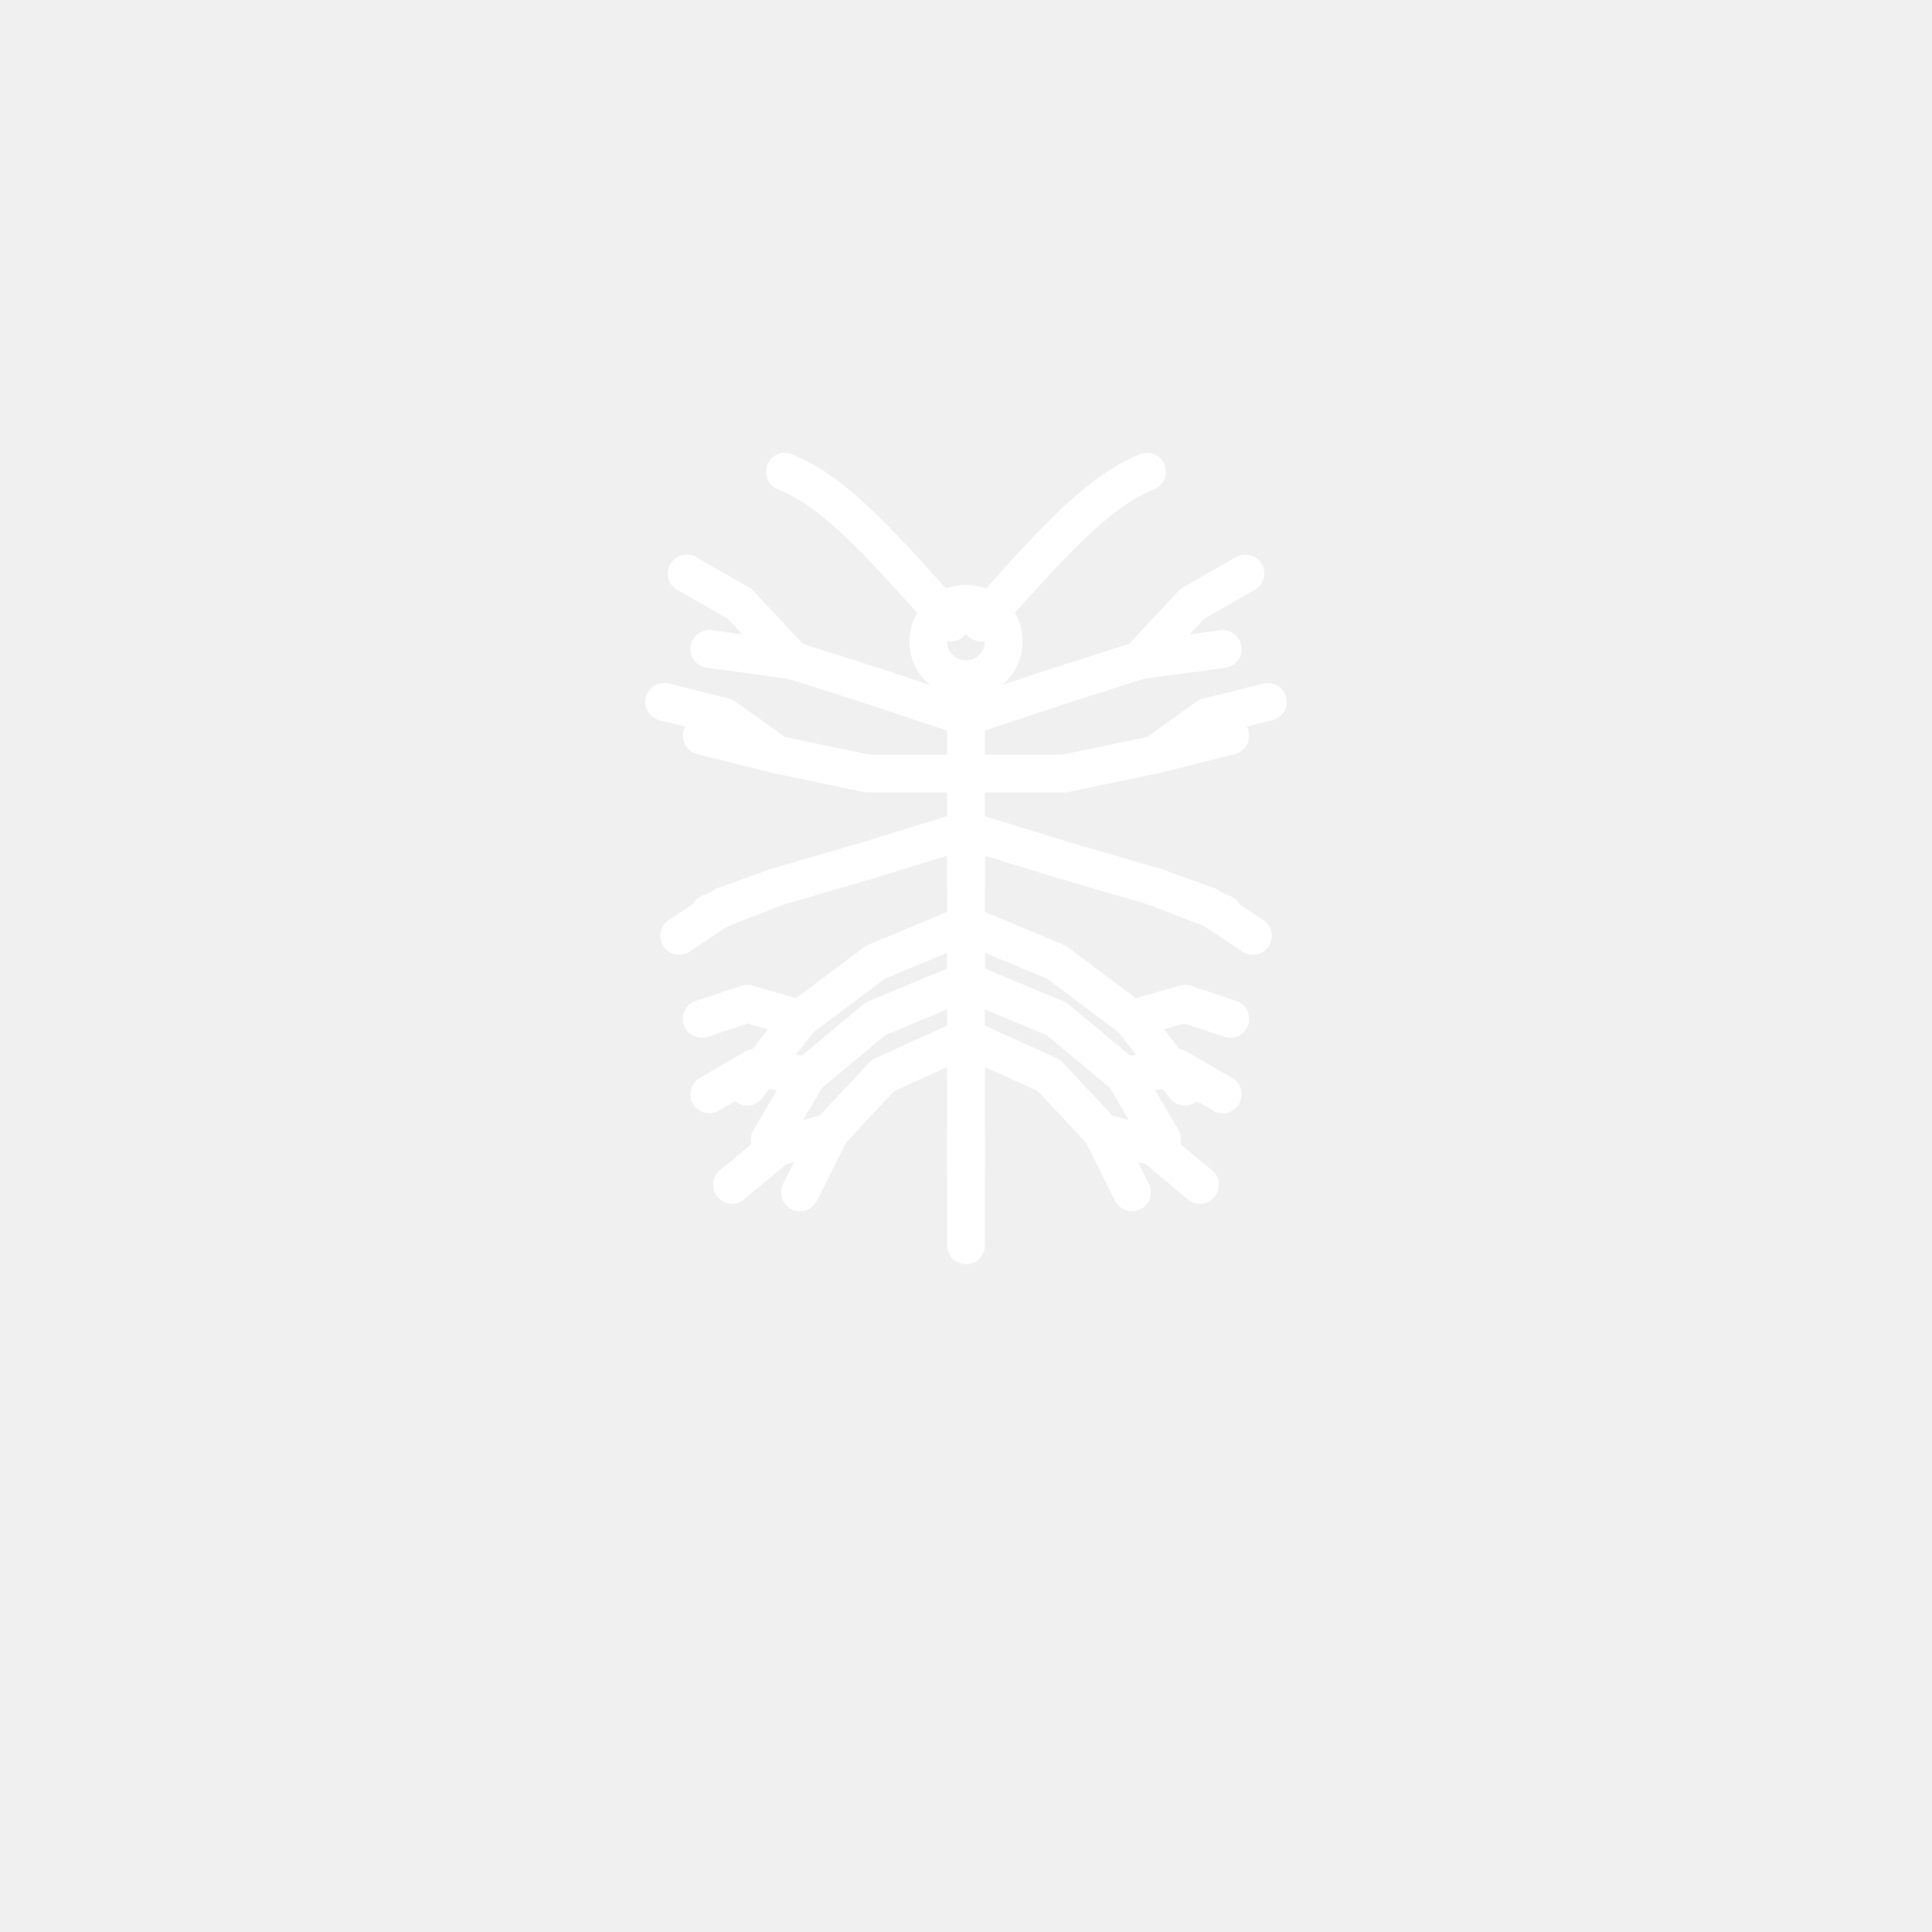
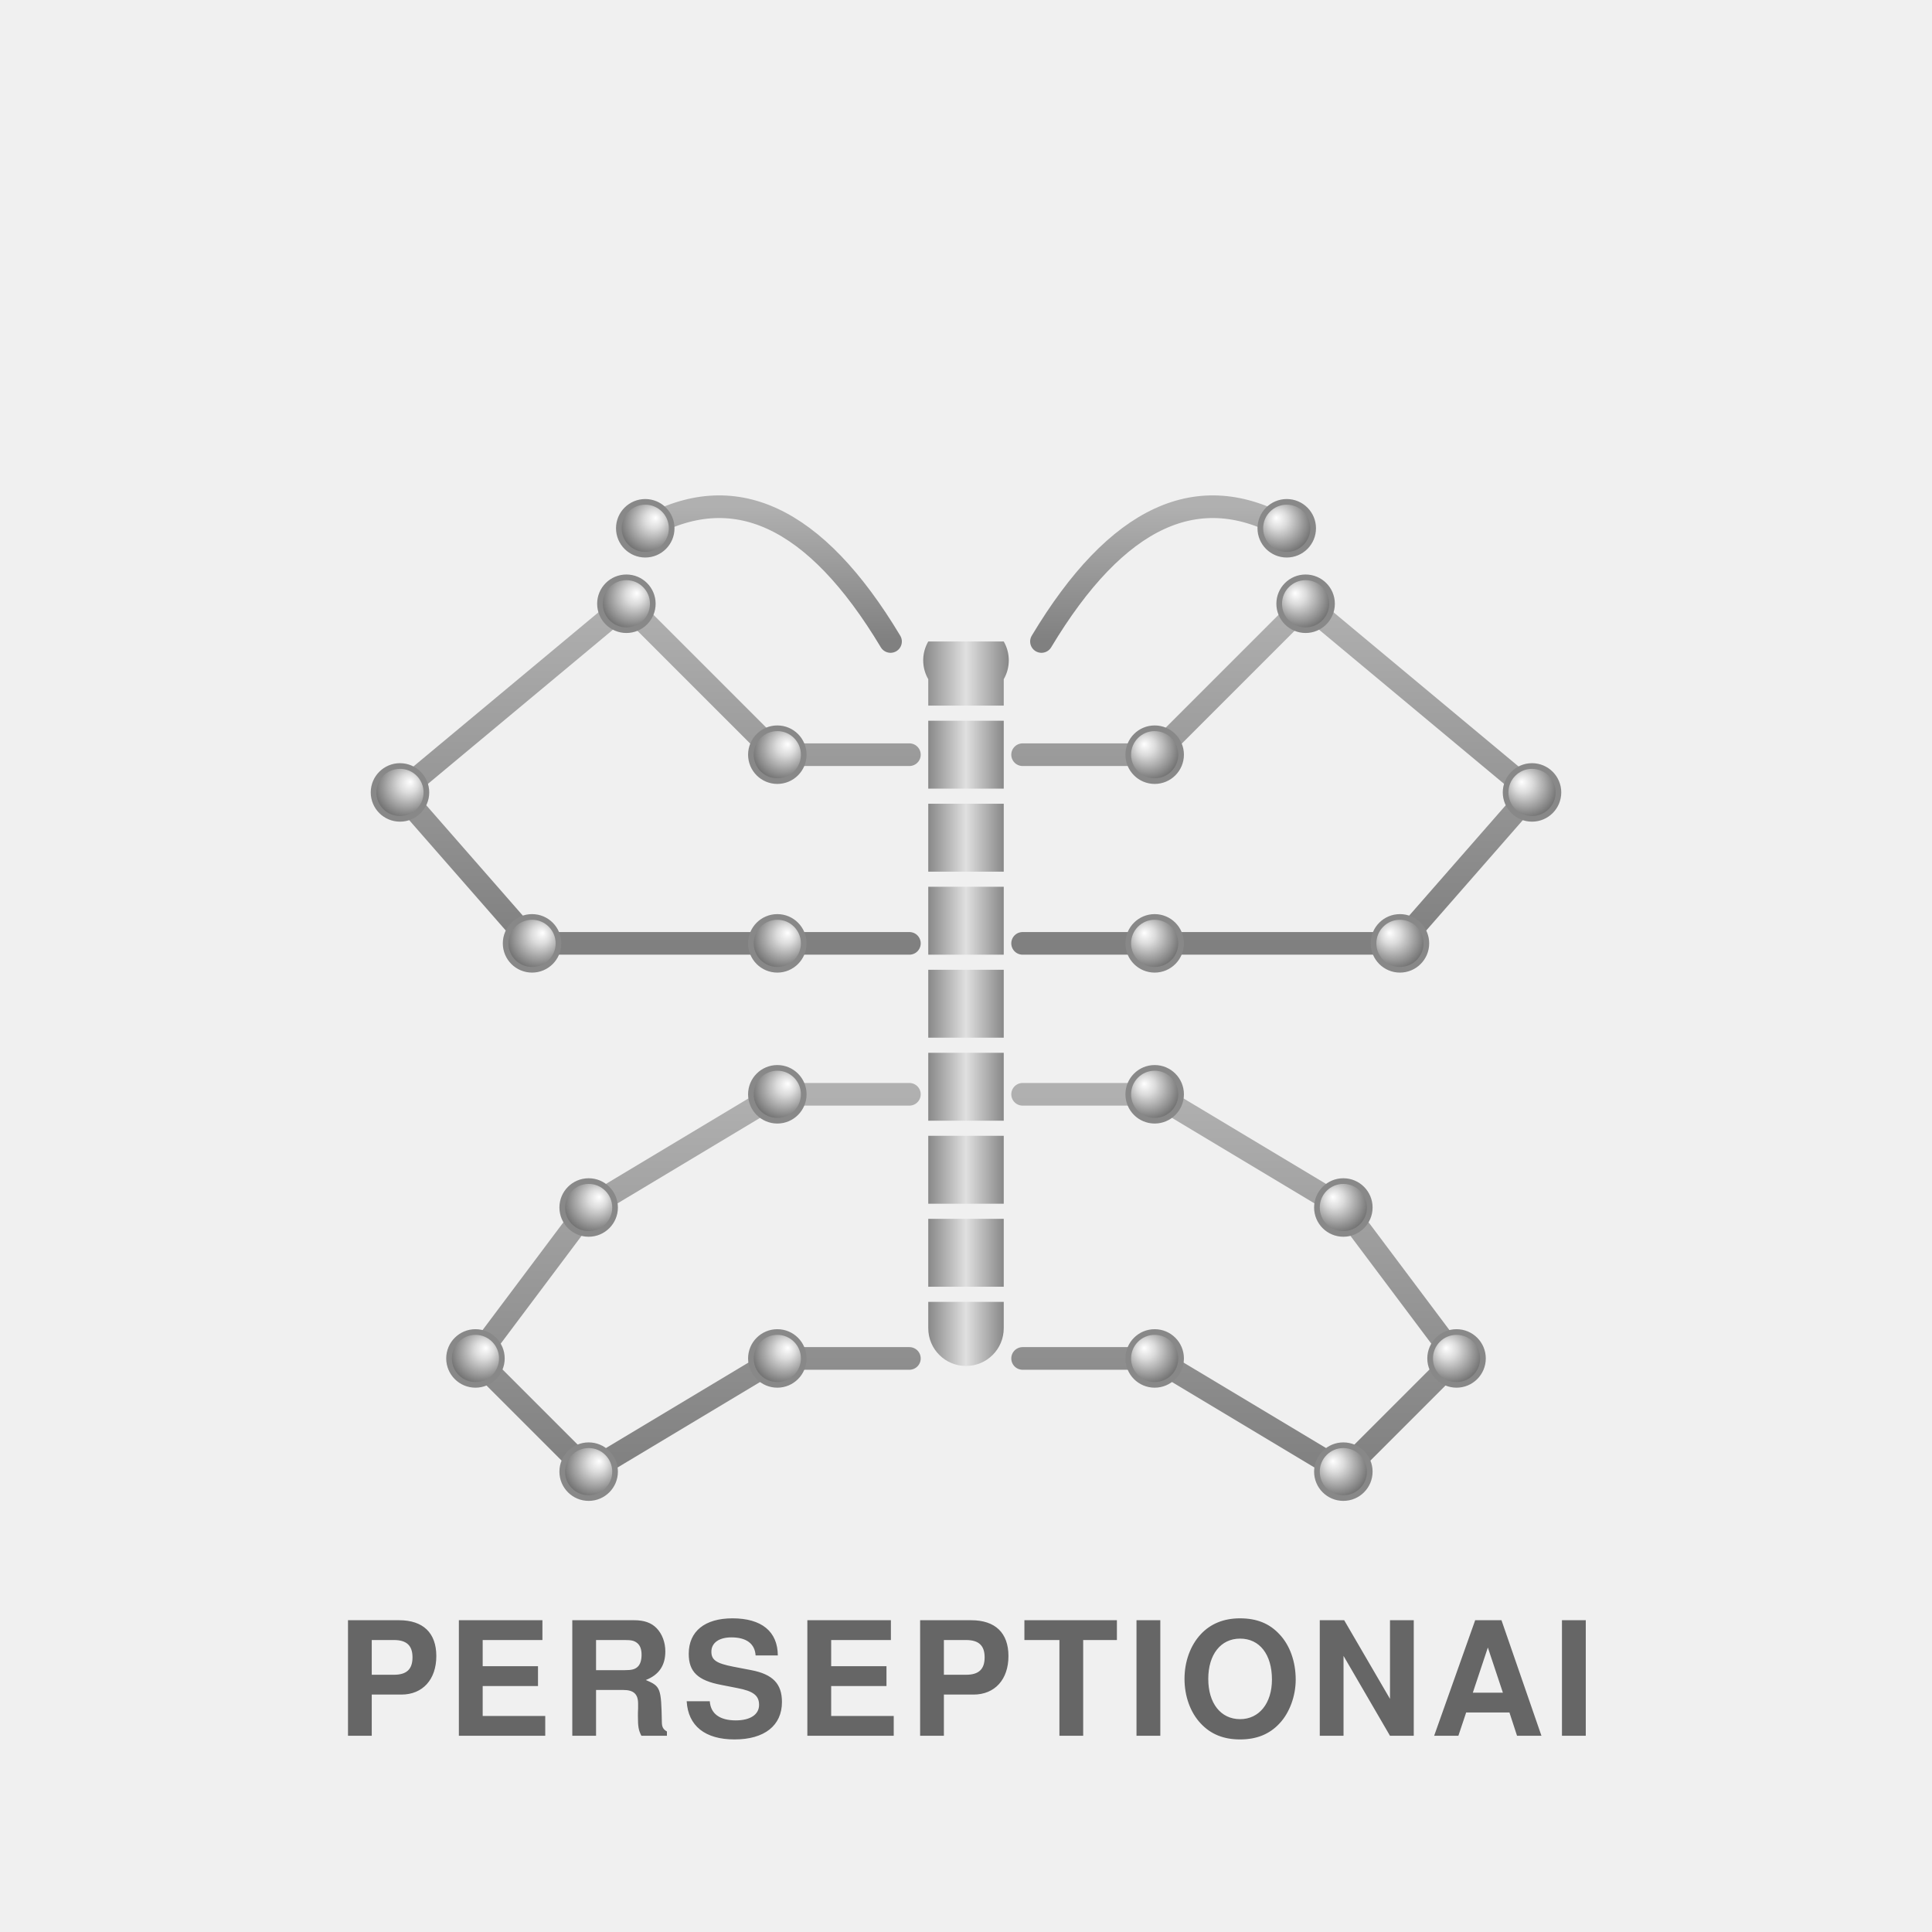
- <svg xmlns="http://www.w3.org/2000/svg" viewBox="0 0 512 512">
-   <g fill="none" stroke="#FFFFFF" stroke-width="10" stroke-linecap="round" stroke-linejoin="round">
-     <line x1="256" y1="180" x2="256" y2="330" />
-     <line x1="256" y1="200" x2="256" y2="210" />
-     <line x1="256" y1="225" x2="256" y2="235" />
-     <line x1="256" y1="250" x2="256" y2="260" />
-     <line x1="256" y1="275" x2="256" y2="285" />
-     <line x1="256" y1="300" x2="256" y2="310" />
-     <circle cx="256" cy="170" r="10" />
-     <path d="M252 165 C230 140, 220 130, 208 125" />
-     <path d="M260 165 C282 140, 292 130, 304 125" />
-     <polyline points="256,190 232,182 210,175 188,172" />
-     <polyline points="256,205 230,205 206,200 186,195" />
-     <polyline points="256,220 230,228 206,235 188,242" />
-     <polyline points="210,175 196,160 182,152" />
-     <polyline points="206,200 192,190 176,186" />
-     <polyline points="206,235 192,240 180,248" />
-     <polyline points="256,245 232,255 212,270 198,288" />
-     <polyline points="256,260 232,270 214,285 204,302" />
-     <polyline points="256,275 234,285 220,300 212,316" />
-     <polyline points="212,270 198,266 186,270" />
-     <polyline points="214,285 200,283 188,290" />
-     <polyline points="220,300 206,304 194,314" />
-     <polyline points="256,190 280,182 302,175 324,172" />
-     <polyline points="256,205 282,205 306,200 326,195" />
-     <polyline points="256,220 282,228 306,235 324,242" />
-     <polyline points="302,175 316,160 330,152" />
-     <polyline points="306,200 320,190 336,186" />
-     <polyline points="306,235 320,240 332,248" />
-     <polyline points="256,245 280,255 300,270 314,288" />
-     <polyline points="256,260 280,270 298,285 308,302" />
-     <polyline points="256,275 278,285 292,300 300,316" />
-     <polyline points="300,270 314,266 326,270" />
-     <polyline points="298,285 312,283 324,290" />
-     <polyline points="292,300 306,304 318,314" />
+ <svg xmlns="http://www.w3.org/2000/svg" viewBox="0 0 512 512" width="512" height="512">
+   <defs>
+     <linearGradient id="silverLinear" x1="0%" y1="0%" x2="100%" y2="0%">
+       <stop offset="0%" style="stop-color:#888888;stop-opacity:1" />
+       <stop offset="50%" style="stop-color:#e0e0e0;stop-opacity:1" />
+       <stop offset="100%" style="stop-color:#888888;stop-opacity:1" />
+     </linearGradient>
+     <linearGradient id="metalSheen" x1="0%" y1="0%" x2="0%" y2="100%">
+       <stop offset="0%" style="stop-color:#b0b0b0;stop-opacity:1" />
+       <stop offset="100%" style="stop-color:#808080;stop-opacity:1" />
+     </linearGradient>
+     <radialGradient id="silverRadial" cx="40%" cy="40%" r="60%" fx="30%" fy="30%">
+       <stop offset="0%" style="stop-color:#ffffff;stop-opacity:1" />
+       <stop offset="30%" style="stop-color:#dcdcdc;stop-opacity:1" />
+       <stop offset="100%" style="stop-color:#707070;stop-opacity:1" />
+     </radialGradient>
+     <circle id="node" r="7" fill="url(#silverRadial)" stroke="#888888" stroke-width="1.5" />
+   </defs>
+   <g transform="translate(256, 230)">
+     <style>
+       .circuit-line {
+         fill: none;
+         stroke: url(#metalSheen);
+         stroke-width: 6;
+         stroke-linecap: round;
+         stroke-linejoin: round;
+       }
+       .body-seg {
+         fill: url(#silverLinear);
+       }
+       .text-style {
+         font-family: 'Montserrat', 'Helvetica', 'Arial', sans-serif;
+         font-weight: bold;
+         fill: #666666;
+         font-size: 42px;
+         letter-spacing: 2px;
+         text-anchor: middle;
+       }
+     </style>
+     <g id="rightWing">
+       <path d="M 20,-60 Q 50,-110 85,-90" class="circuit-line" fill="none" />
+       <polyline points="15,-30 50,-30 90,-70 150,-20 115,20 50,20 15,20" class="circuit-line" />
+       <polyline points="15,60 50,60 100,90 130,130 100,160 50,130 15,130" class="circuit-line" />
+       <use href="#node" x="85" y="-90" />
+       <use href="#node" x="50" y="-30" />
+       <use href="#node" x="90" y="-70" />
+       <use href="#node" x="150" y="-20" />
+       <use href="#node" x="115" y="20" />
+       <use href="#node" x="50" y="20" />
+       <use href="#node" x="50" y="60" />
+       <use href="#node" x="100" y="90" />
+       <use href="#node" x="130" y="130" />
+       <use href="#node" x="100" y="160" />
+       <use href="#node" x="50" y="130" />
+     </g>
+     <use href="#rightWing" transform="scale(-1, 1)" />
+     <g transform="translate(0, 35)">
+       <path d="M -10,-95 L 10,-95 A 10 10 0 0 1 10 -85 L 10 -78 L -10 -78 L -10 -85 A 10 10 0 0 1 -10 -95 Z" class="body-seg" />
+       <rect x="-10" y="-74" width="20" height="18" class="body-seg" />
+       <rect x="-10" y="-52" width="20" height="18" class="body-seg" />
+       <rect x="-10" y="-30" width="20" height="18" class="body-seg" />
+       <rect x="-10" y="-8" width="20" height="18" class="body-seg" />
+       <rect x="-10" y="14" width="20" height="18" class="body-seg" />
+       <rect x="-10" y="36" width="20" height="18" class="body-seg" />
+       <rect x="-10" y="58" width="20" height="18" class="body-seg" />
+       <path d="M -10,80 L 10,80 L 10,87 A 10 10 0 0 1 -10 87 Z" class="body-seg" />
+     </g>
  </g>
-   <g fill="#FFFFFF" stroke="none">
-     <circle cx="232" cy="182" r="4" />
-     <circle cx="210" cy="175" r="4" />
-     <circle cx="196" cy="160" r="4" />
-     <circle cx="230" cy="205" r="4" />
-     <circle cx="206" cy="200" r="4" />
-     <circle cx="192" cy="190" r="4" />
-     <circle cx="230" cy="228" r="4" />
-     <circle cx="206" cy="235" r="4" />
-     <circle cx="192" cy="240" r="4" />
-     <circle cx="232" cy="255" r="4" />
-     <circle cx="212" cy="270" r="4" />
-     <circle cx="198" cy="288" r="4" />
-     <circle cx="232" cy="270" r="4" />
-     <circle cx="214" cy="285" r="4" />
-     <circle cx="204" cy="302" r="4" />
-     <circle cx="234" cy="285" r="4" />
-     <circle cx="220" cy="300" r="4" />
-     <circle cx="212" cy="316" r="4" />
-     <circle cx="188" cy="172" r="5" />
-     <circle cx="182" cy="152" r="5" />
-     <circle cx="186" cy="195" r="5" />
-     <circle cx="180" cy="248" r="5" />
-     <circle cx="186" cy="270" r="5" />
-     <circle cx="188" cy="290" r="5" />
-     <circle cx="194" cy="314" r="5" />
-     <circle cx="280" cy="182" r="4" />
-     <circle cx="302" cy="175" r="4" />
-     <circle cx="316" cy="160" r="4" />
-     <circle cx="282" cy="205" r="4" />
-     <circle cx="306" cy="200" r="4" />
-     <circle cx="320" cy="190" r="4" />
-     <circle cx="282" cy="228" r="4" />
-     <circle cx="306" cy="235" r="4" />
-     <circle cx="320" cy="240" r="4" />
-     <circle cx="280" cy="255" r="4" />
-     <circle cx="300" cy="270" r="4" />
-     <circle cx="314" cy="288" r="4" />
-     <circle cx="280" cy="270" r="4" />
-     <circle cx="298" cy="285" r="4" />
-     <circle cx="308" cy="302" r="4" />
-     <circle cx="278" cy="285" r="4" />
-     <circle cx="292" cy="300" r="4" />
-     <circle cx="300" cy="316" r="4" />
-     <circle cx="324" cy="172" r="5" />
-     <circle cx="330" cy="152" r="5" />
-     <circle cx="326" cy="195" r="5" />
-     <circle cx="332" cy="248" r="5" />
-     <circle cx="326" cy="270" r="5" />
-     <circle cx="324" cy="290" r="5" />
-     <circle cx="318" cy="314" r="5" />
-   </g>
+   <text x="256" y="460" class="text-style">PERSEPTIONAI</text>
</svg>
